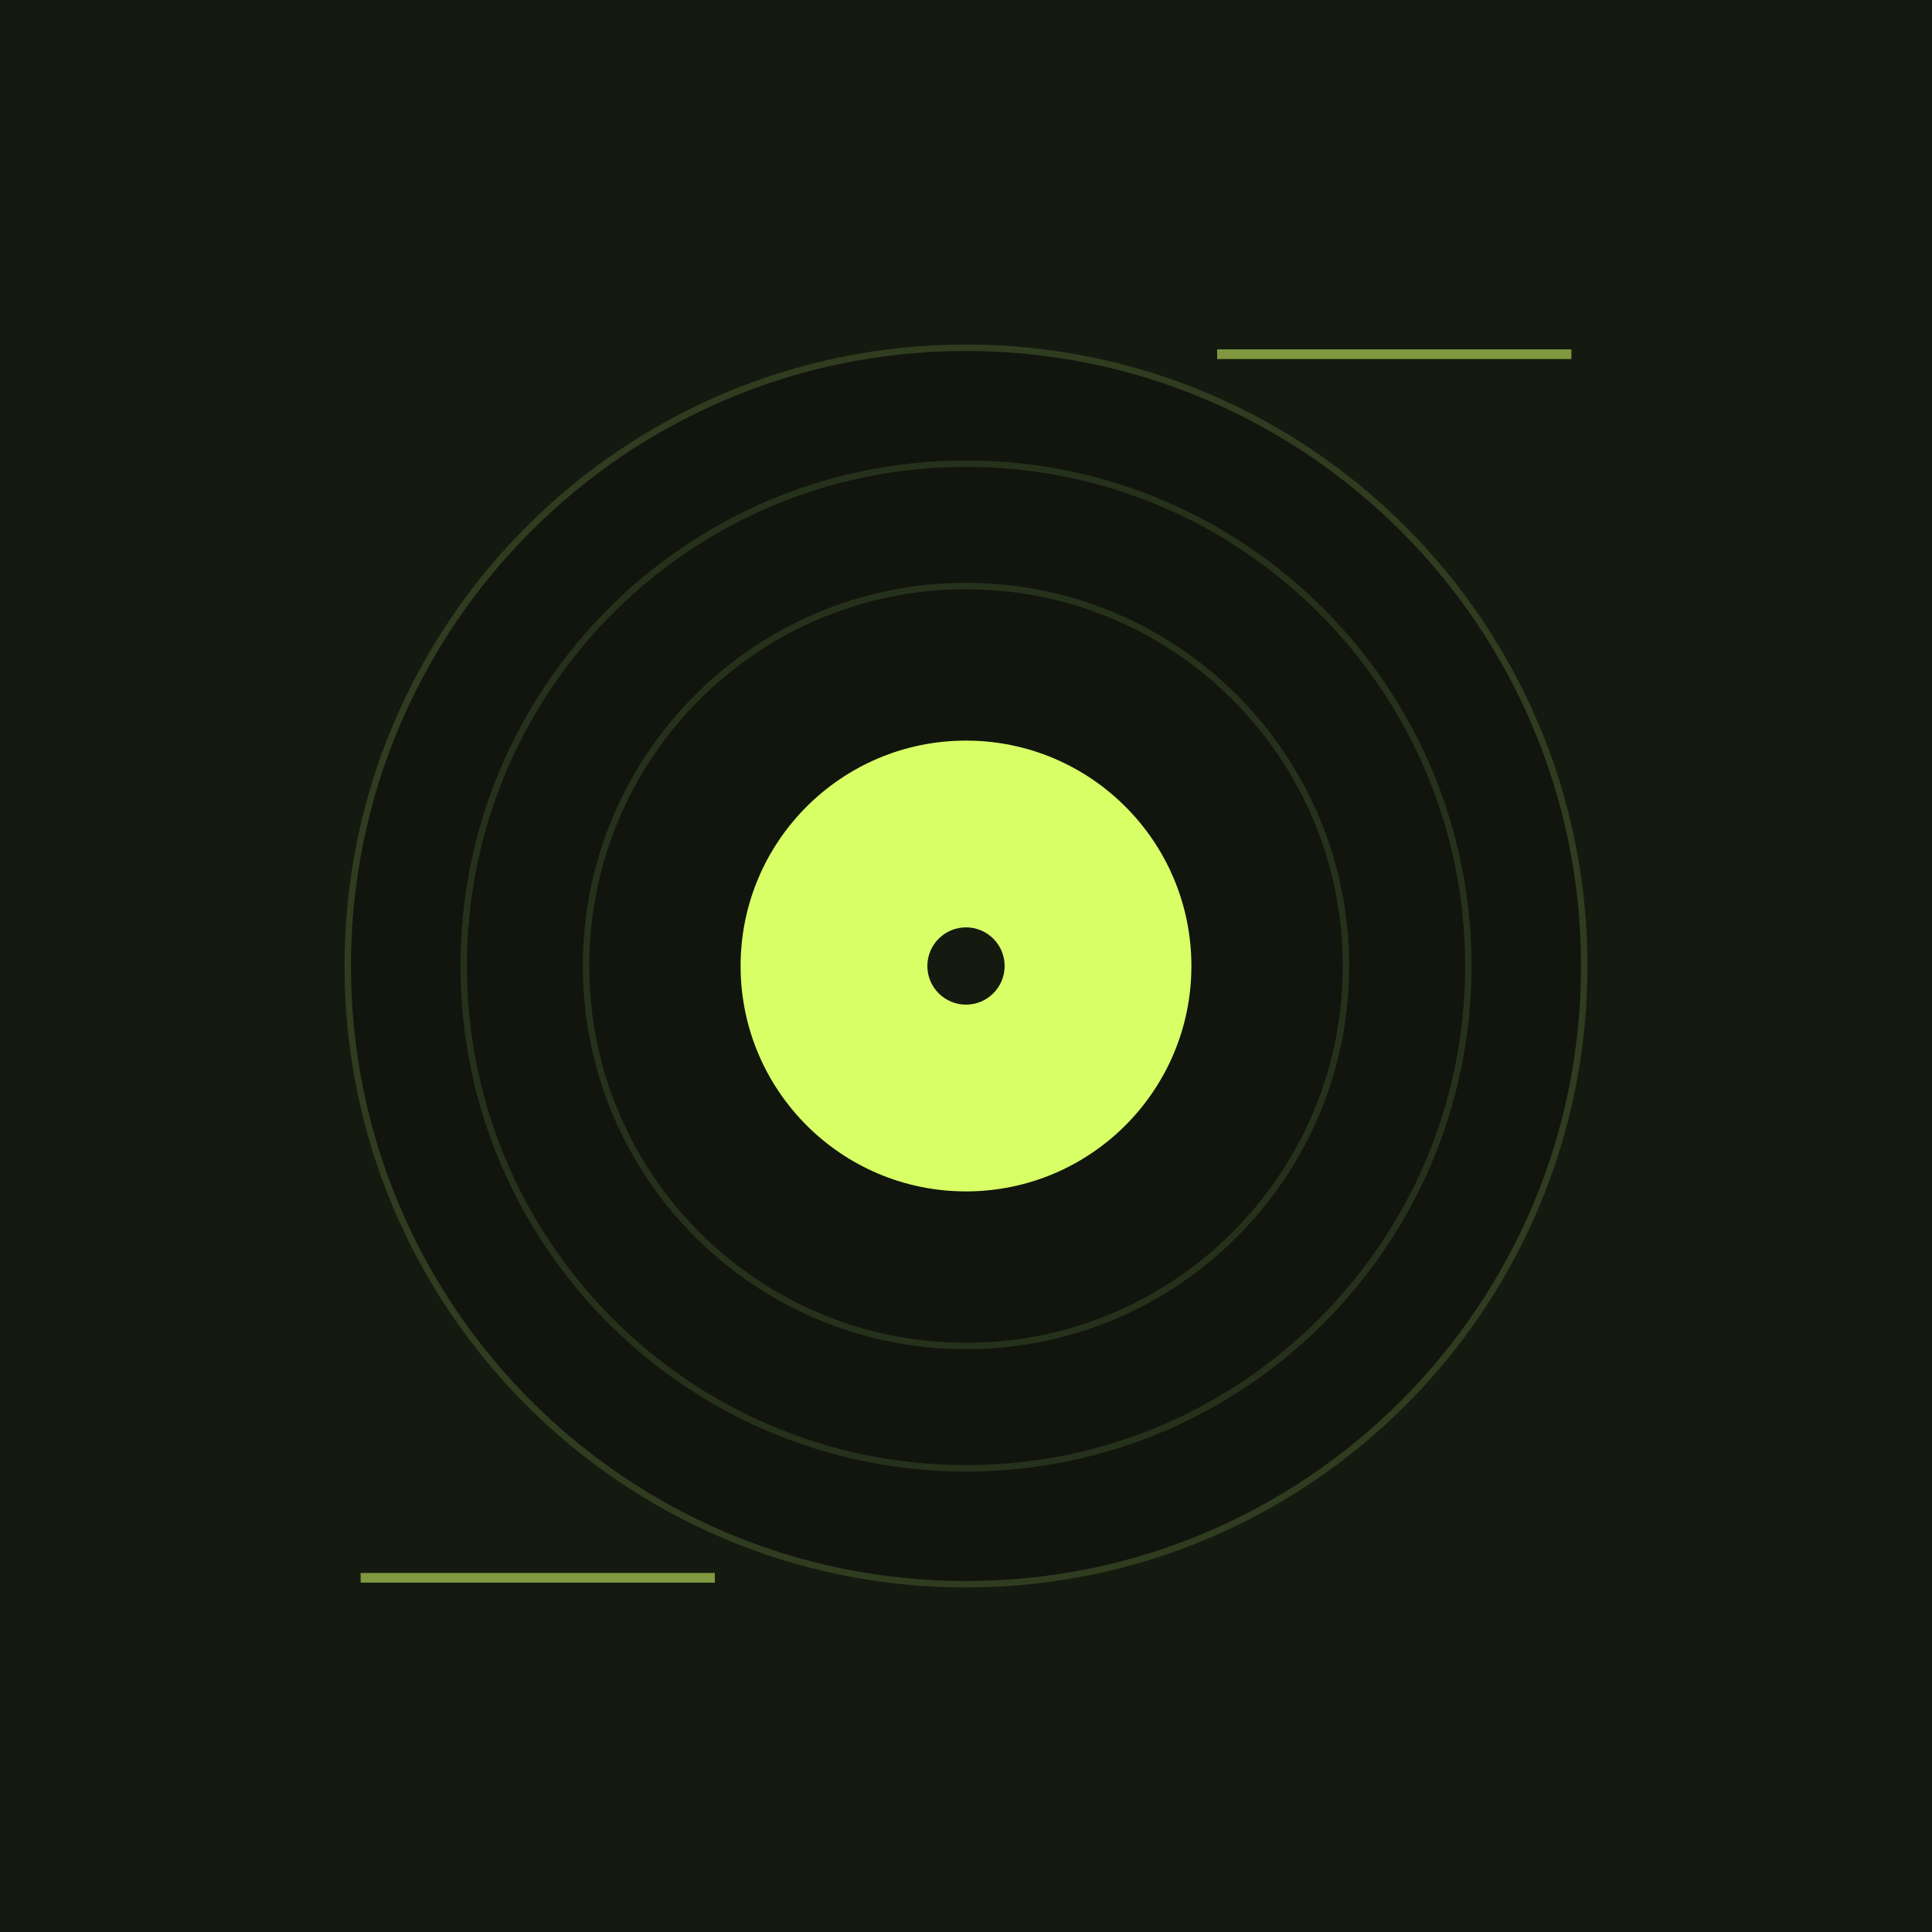
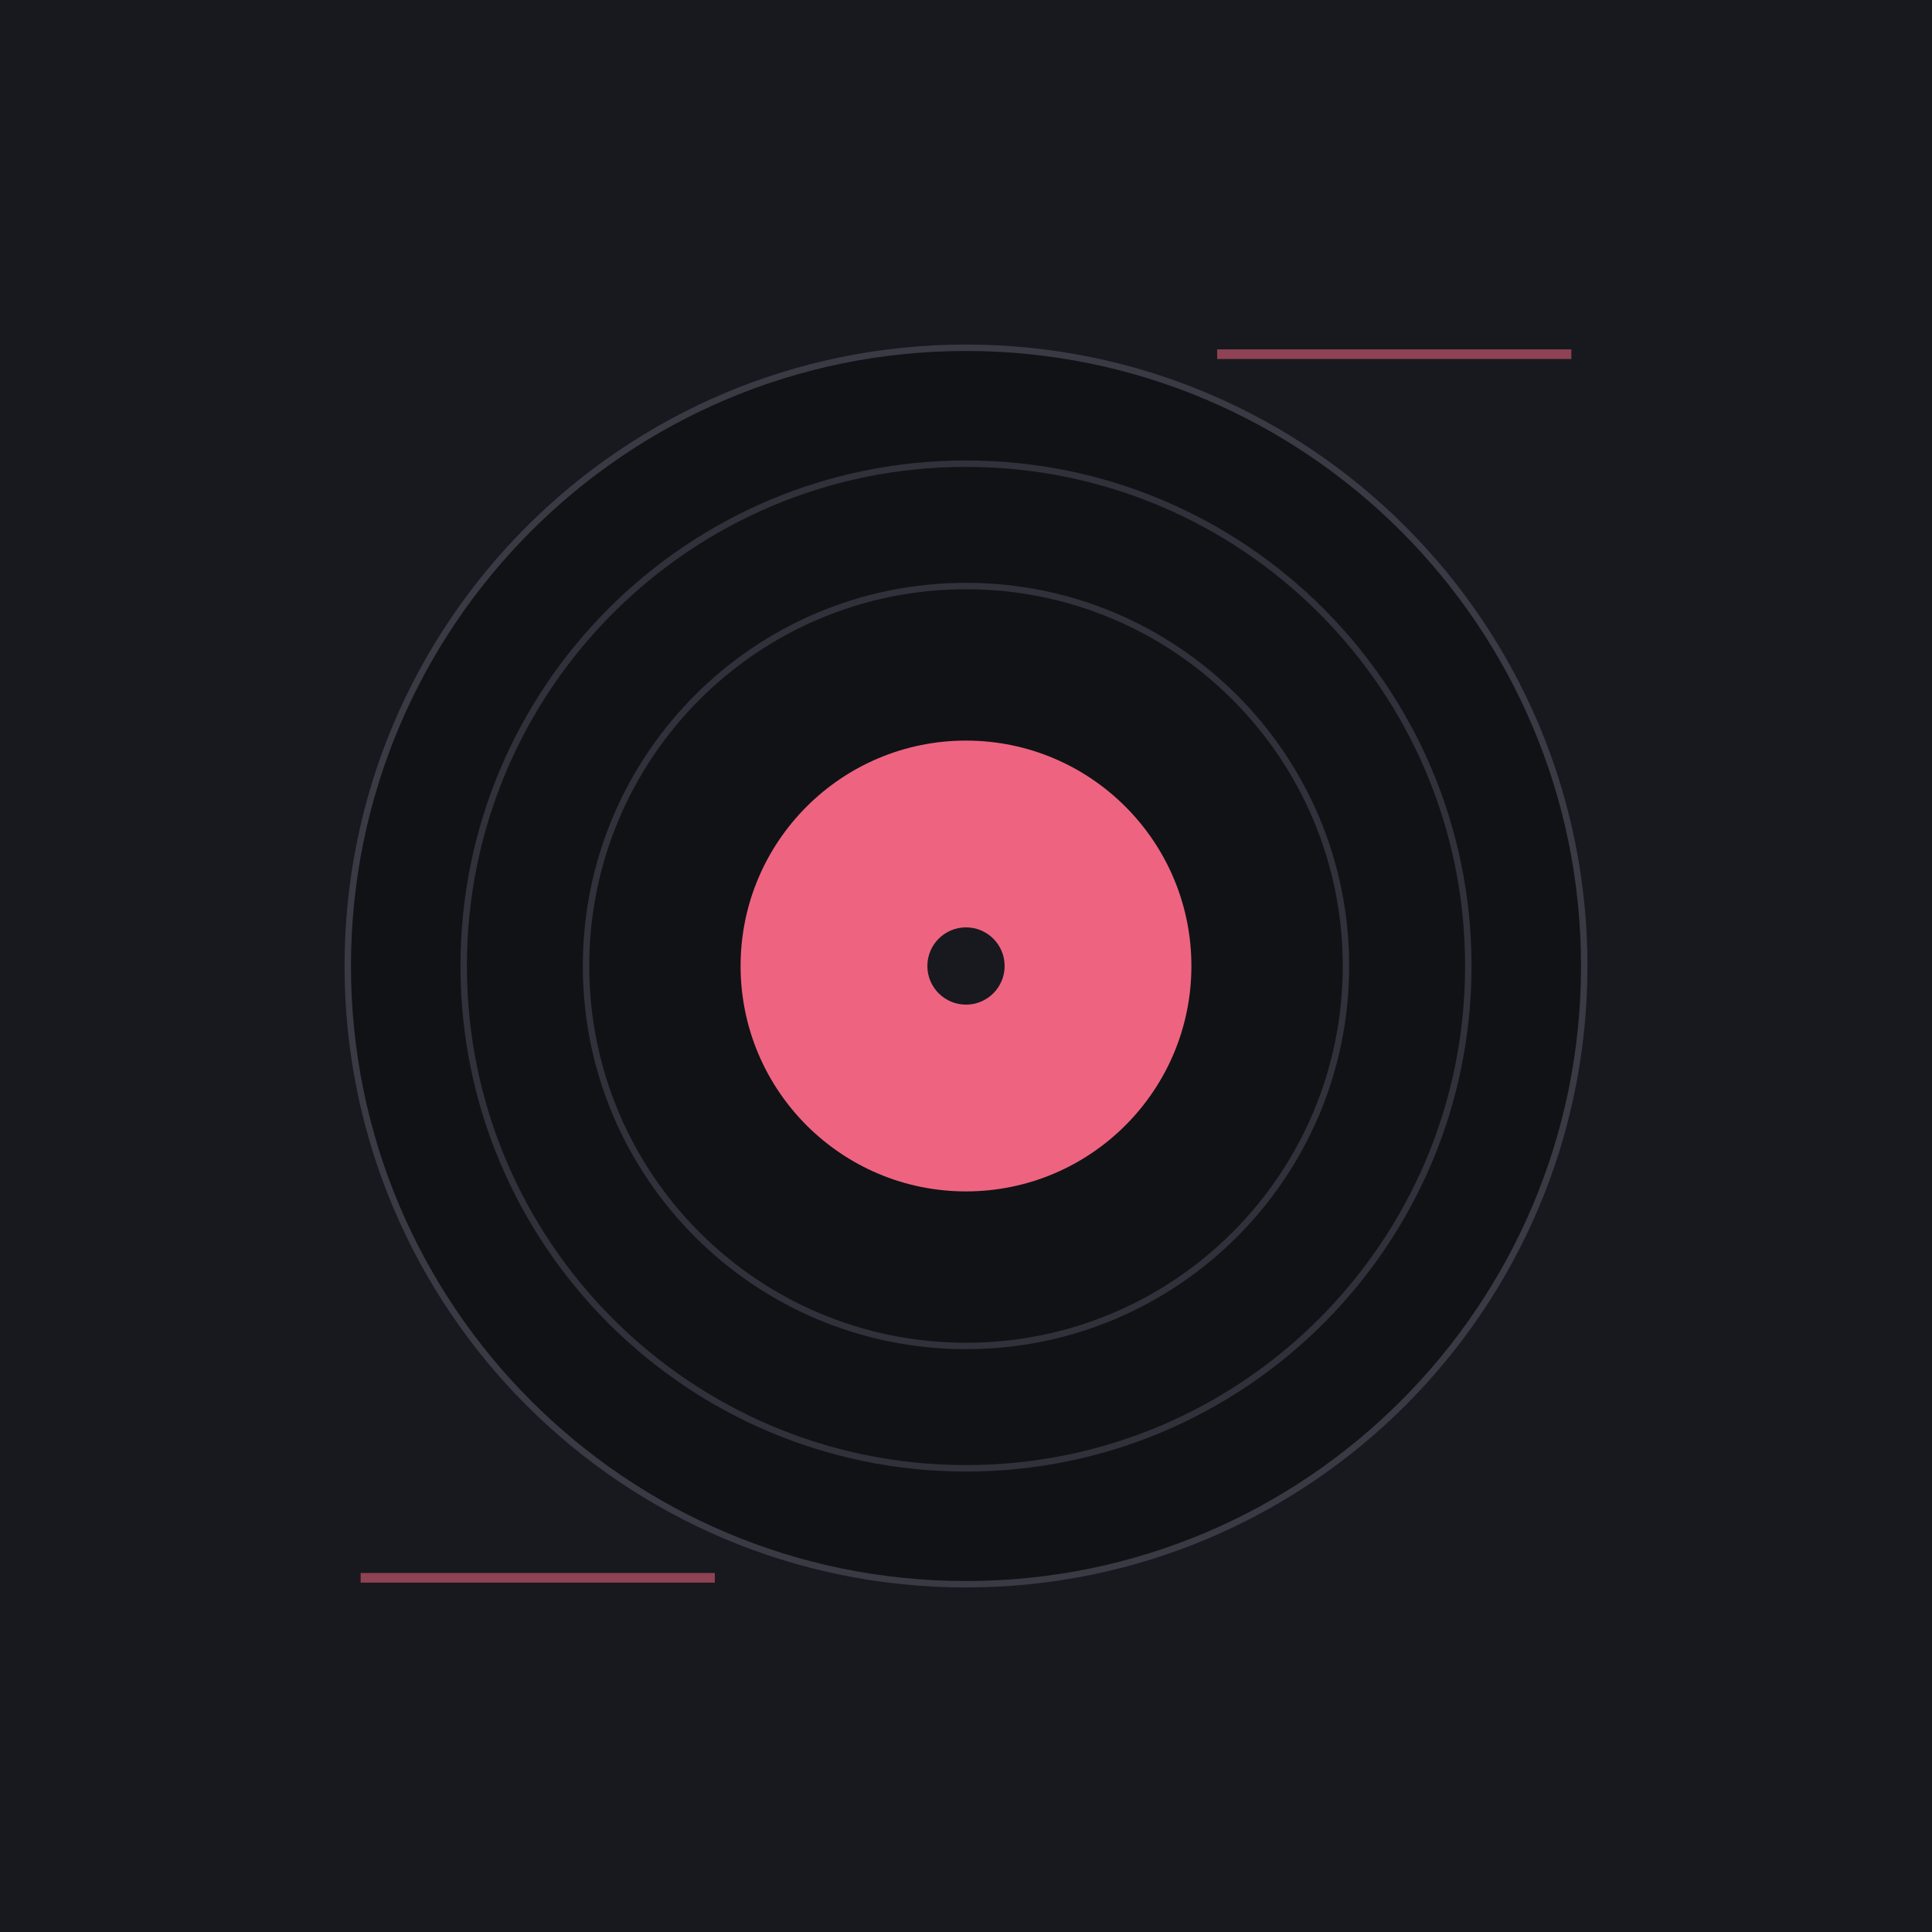
<svg xmlns="http://www.w3.org/2000/svg" width="600" height="600" viewBox="0 0 600 600" role="img" aria-label="Обложка загружается">
-   <rect width="600" height="600" fill="#151a10" />
-   <circle cx="300" cy="300" r="192" fill="#11150d" stroke="#303c20" stroke-width="2" />
-   <circle cx="300" cy="300" r="156" fill="none" stroke="#26311b" stroke-width="2" />
-   <circle cx="300" cy="300" r="118" fill="none" stroke="#26311b" stroke-width="2" />
-   <circle cx="300" cy="300" r="70" fill="#d8ff66" />
-   <circle cx="300" cy="300" r="12" fill="#151a10" />
-   <path d="M112 490h110M378 110h110" stroke="#d8ff66" stroke-width="3" opacity=".55" />
+   <rect width="600" height="600" fill="#18191e" />
+   <circle cx="300" cy="300" r="192" fill="#111216" stroke="#393a44" stroke-width="2" />
+   <circle cx="300" cy="300" r="156" fill="none" stroke="#30313a" stroke-width="2" />
+   <circle cx="300" cy="300" r="118" fill="none" stroke="#30313a" stroke-width="2" />
+   <circle cx="300" cy="300" r="70" fill="#ee6480" />
+   <circle cx="300" cy="300" r="12" fill="#18191e" />
+   <path d="M112 490h110M378 110h110" stroke="#ee6480" stroke-width="3" opacity=".55" />
</svg>
